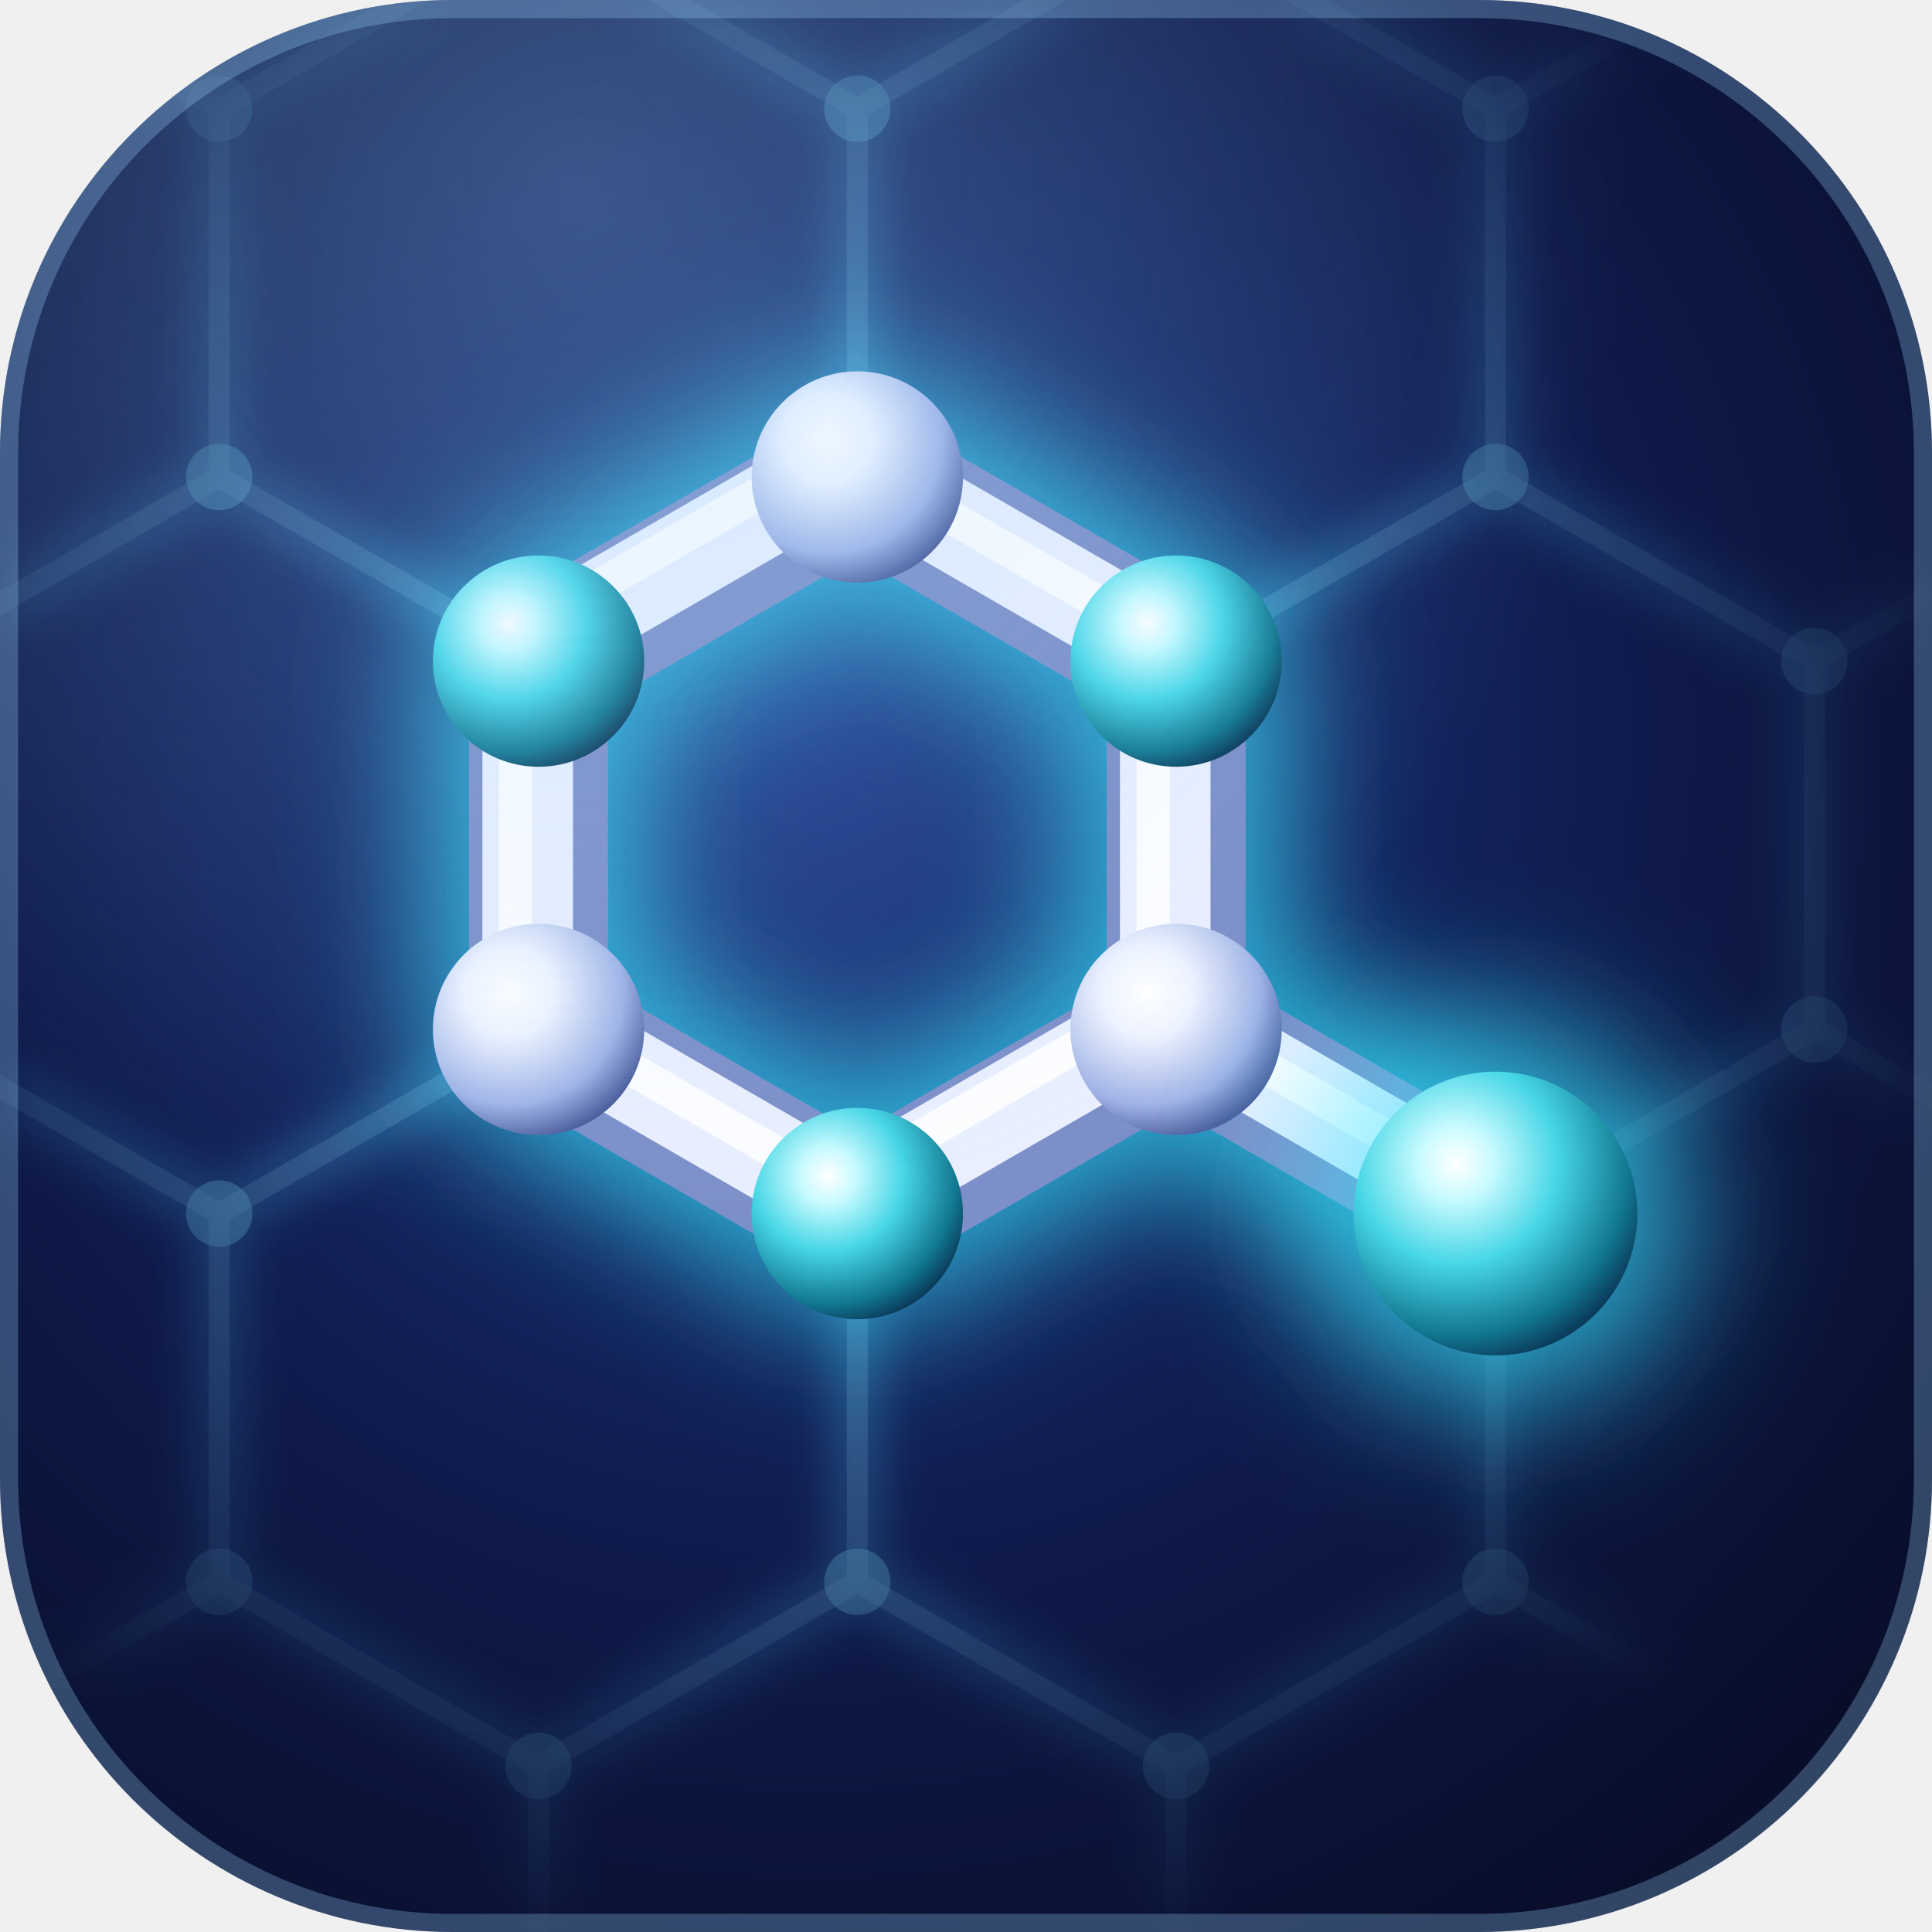
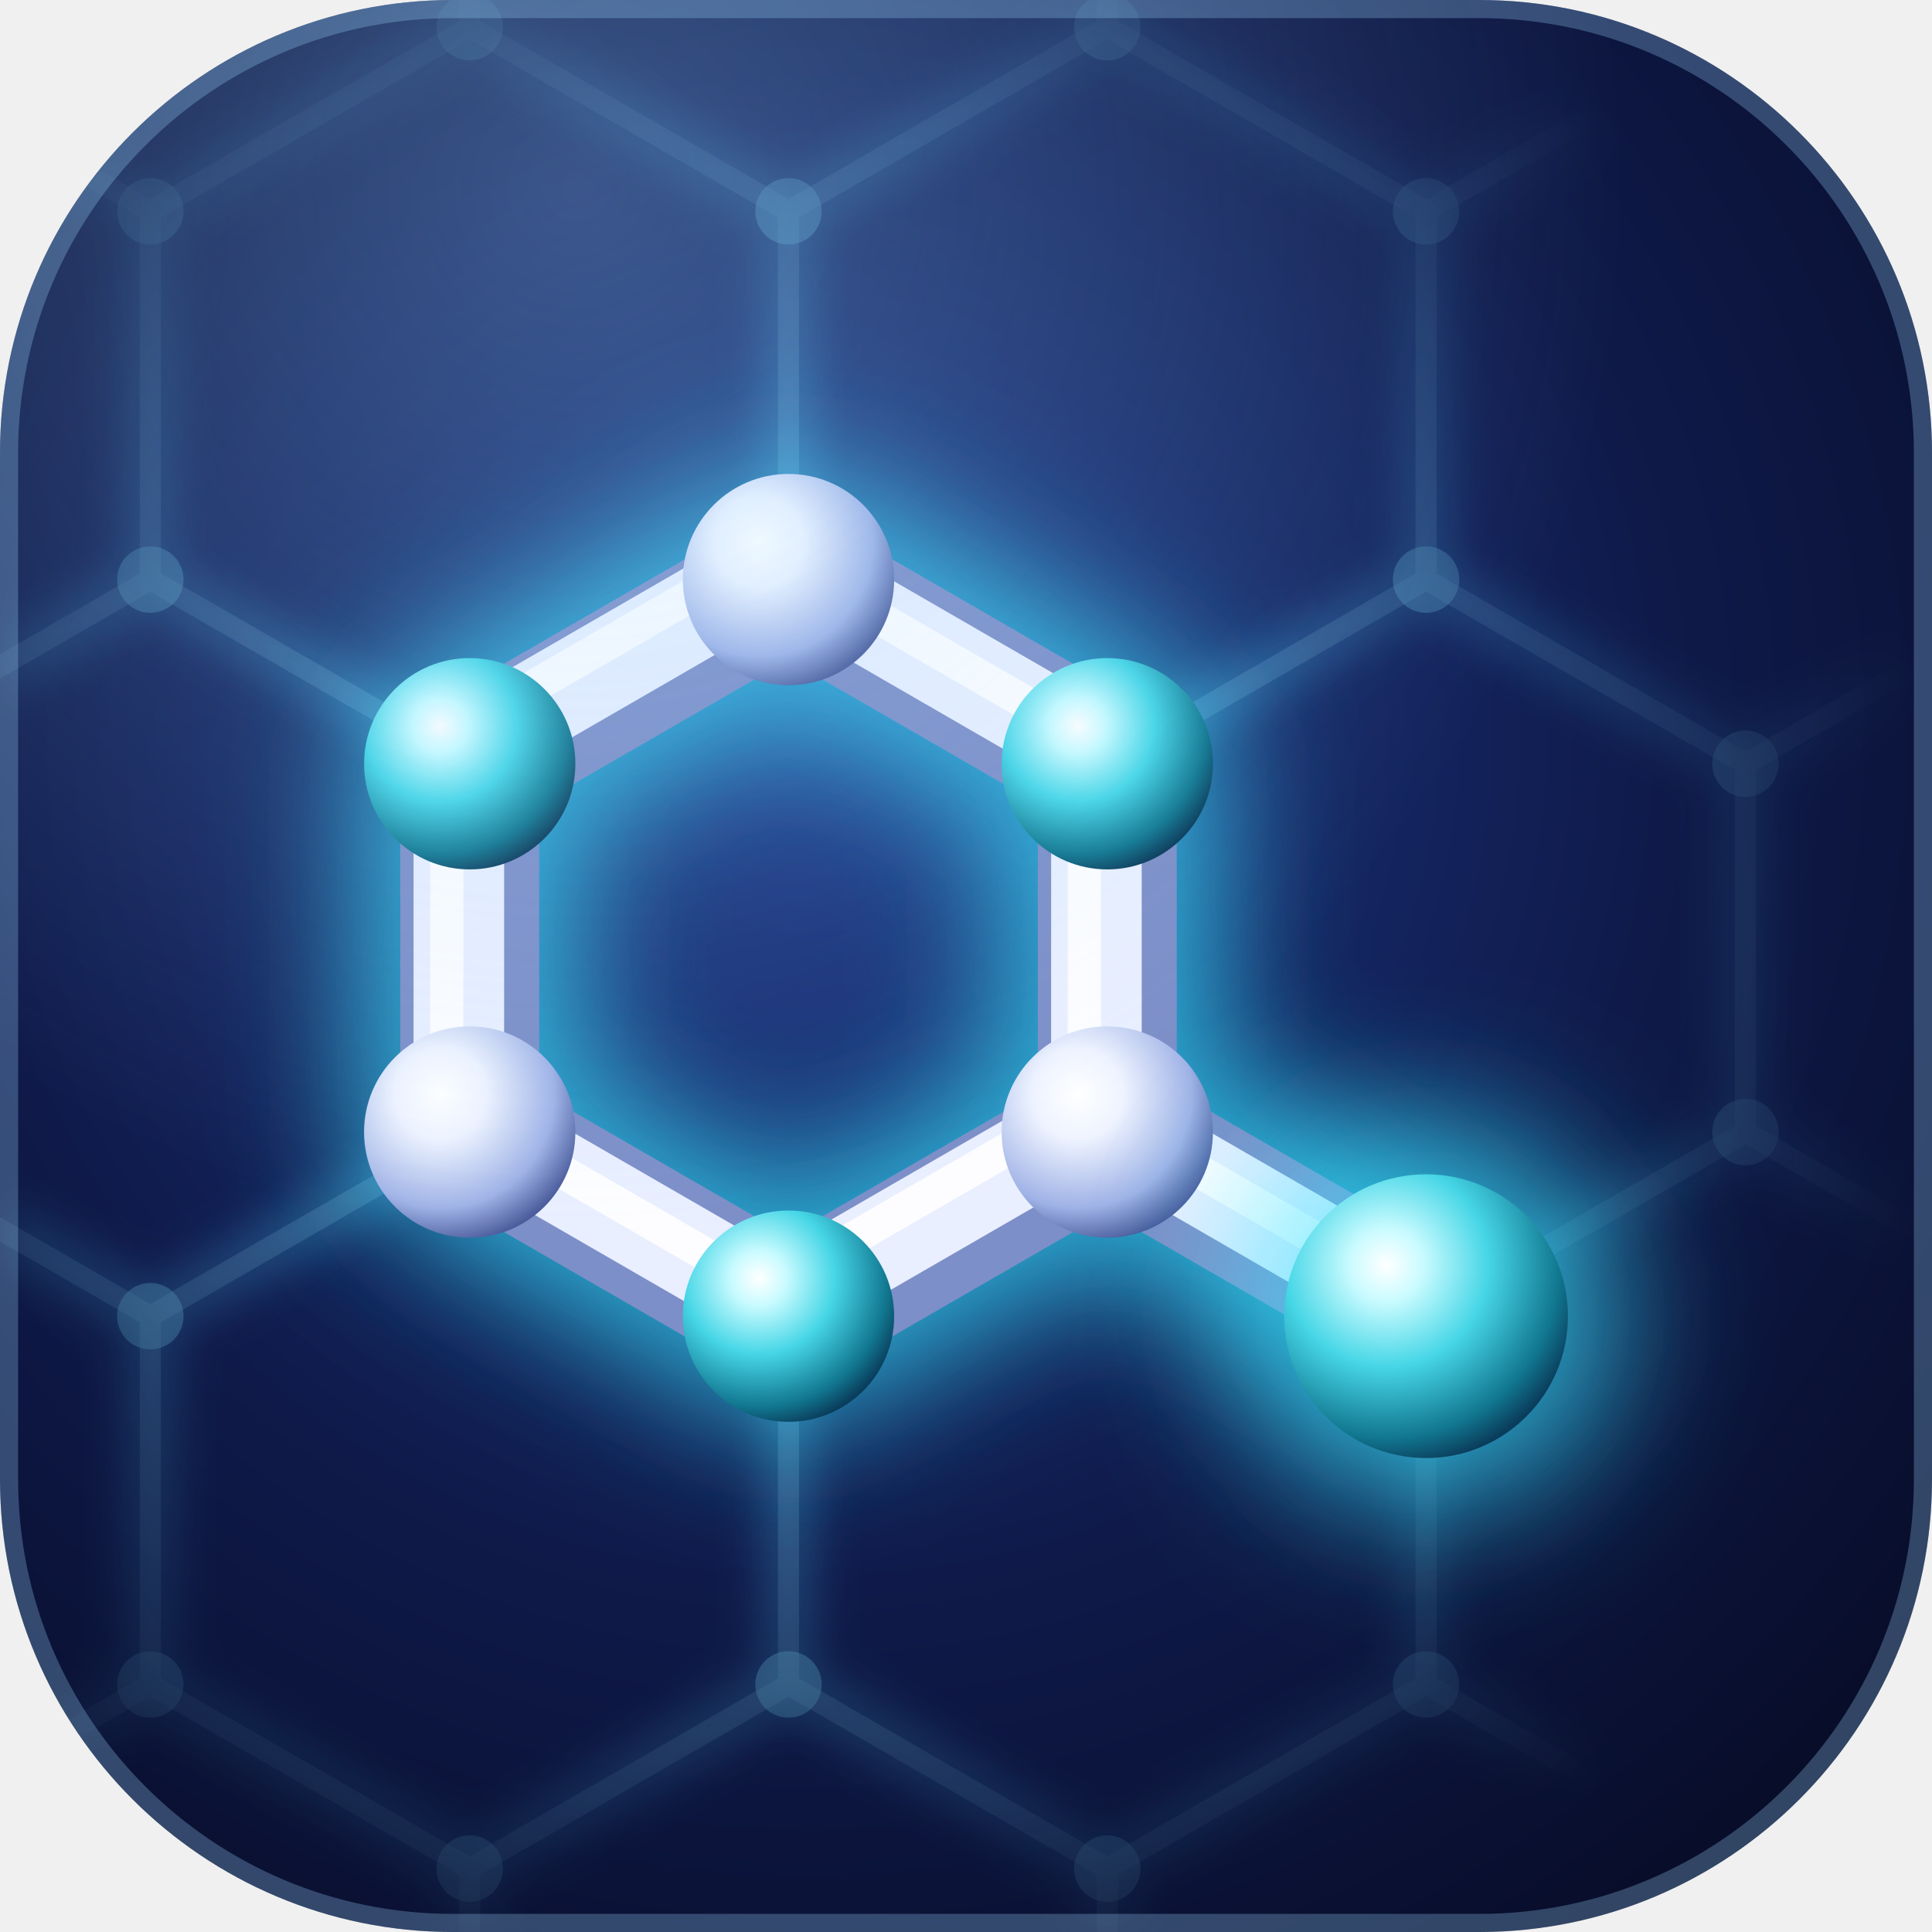
<svg xmlns="http://www.w3.org/2000/svg" viewBox="0 0 32 32" role="img" aria-label="Qumus">
  <defs>
-     <radialGradient id="g1bg" cx=".42" cy=".38" r=".8">
+     <radialGradient id="g1cbg" cx=".42" cy=".38" r=".8">
      <stop offset="0" stop-color="#1d3a8a" />
      <stop offset=".55" stop-color="#0f1a4a" />
      <stop offset="1" stop-color="#060a22" />
    </radialGradient>
-     <radialGradient id="g1fade" cx="0.44" cy="0.44" r=".6">
+     <radialGradient id="g1cfade" cx="0.41" cy="0.49" r=".6">
      <stop offset=".25" stop-color="#fff" />
      <stop offset="1" stop-color="#fff" stop-opacity="0" />
    </radialGradient>
-     <mask id="g1fm">
-       <rect width="32" height="32" fill="url(#g1fade)" />
+     <mask id="g1cfm">
+       <rect width="32" height="32" fill="url(#g1cfade)" />
    </mask>
-     <radialGradient id="g1atom" cx=".36" cy=".32" r=".72">
+     <radialGradient id="g1catom" cx=".36" cy=".32" r=".72">
      <stop offset="0" stop-color="#ffffff" />
      <stop offset=".18" stop-color="#c9fbff" />
      <stop offset=".5" stop-color="#46d6e6" />
      <stop offset=".85" stop-color="#11768f" />
      <stop offset="1" stop-color="#0a3d5c" />
    </radialGradient>
-     <radialGradient id="g1atomw" cx=".36" cy=".32" r=".72">
+     <radialGradient id="g1catomw" cx=".36" cy=".32" r=".72">
      <stop offset="0" stop-color="#ffffff" />
      <stop offset=".3" stop-color="#eef3ff" />
      <stop offset=".75" stop-color="#9fb2e6" />
      <stop offset="1" stop-color="#4b5c9c" />
    </radialGradient>
-     <radialGradient id="g1sheen" cx=".3" cy=".1" r=".9">
+     <radialGradient id="g1csheen" cx=".3" cy=".1" r=".9">
      <stop offset="0" stop-color="#9fd8ff" stop-opacity=".28" />
      <stop offset=".6" stop-color="#9fd8ff" stop-opacity="0" />
    </radialGradient>
-     <filter id="g1glow" x="-50%" y="-50%" width="200%" height="200%">
+     <filter id="g1cglow" x="-50%" y="-50%" width="200%" height="200%">
      <feGaussianBlur stdDeviation="1.1" />
    </filter>
-     <filter id="g1soft" x="-50%" y="-50%" width="200%" height="200%">
+     <filter id="g1csoft" x="-50%" y="-50%" width="200%" height="200%">
      <feGaussianBlur stdDeviation=".35" />
    </filter>
-     <clipPath id="g1c">
+     <clipPath id="g1cc">
      <rect width="32" height="32" rx="7.5" />
    </clipPath>
  </defs>
-   <g clip-path="url(#g1c)">
-     <rect width="32" height="32" fill="url(#g1bg)" />
-     <g mask="url(#g1fm)">
-       <path d="M24.77,26.2L30.05,29.25M-1.65,29.25L-1.65,35.35M24.77,7.9L30.05,10.95M-1.65,10.95L-1.65,17.05M3.63,1.8L3.63,7.9M8.92,10.95L14.2,7.9M24.77,20.1L30.05,17.05M30.05,10.95L30.05,17.05M19.48,17.05L24.77,20.1M24.77,1.8L30.05,-1.25M19.48,29.25L24.77,26.2M19.48,-1.25L24.77,1.8M14.2,20.1L14.2,26.2M8.92,29.25L8.92,35.35M30.05,17.05L35.33,20.1M30.05,29.25L30.05,35.35M14.2,1.8L14.2,7.9M30.05,-1.25L35.33,1.8M3.63,7.9L8.92,10.95M24.77,20.1L24.77,26.2M-1.65,17.05L3.63,20.1M19.48,10.95L24.77,7.9M-1.65,29.25L3.63,26.2M3.63,1.8L8.92,-1.25M35.33,20.1L35.33,26.2M-1.65,-1.25L3.63,1.8M-1.65,10.95L3.63,7.9M14.2,7.9L19.48,10.95M3.63,20.1L3.63,26.2M3.63,20.1L8.92,17.05M14.2,20.1L19.48,17.05M8.92,10.95L8.92,17.05M30.05,29.25L35.33,26.2M14.2,1.8L19.48,-1.25M8.92,29.25L14.2,26.2M19.48,29.25L19.48,35.35M14.2,26.2L19.48,29.25M24.77,1.8L24.77,7.9M8.92,-1.25L14.2,1.8M35.33,1.8L35.33,7.9M3.63,26.2L8.92,29.25M30.05,10.95L35.33,7.9M19.48,10.95L19.48,17.05M8.92,17.05L14.2,20.1" stroke="#4fd1ff" stroke-opacity=".35" stroke-width=".9" filter="url(#g1soft)" fill="none" />
-       <path d="M24.77,26.2L30.05,29.25M-1.65,29.25L-1.65,35.35M24.77,7.9L30.05,10.95M-1.65,10.95L-1.65,17.05M3.63,1.8L3.63,7.9M8.92,10.95L14.2,7.9M24.77,20.1L30.05,17.05M30.05,10.95L30.05,17.05M19.48,17.05L24.77,20.1M24.77,1.8L30.05,-1.25M19.48,29.25L24.77,26.2M19.48,-1.25L24.77,1.8M14.2,20.1L14.2,26.2M8.92,29.25L8.92,35.35M30.05,17.05L35.33,20.1M30.05,29.25L30.05,35.35M14.2,1.8L14.2,7.9M30.05,-1.25L35.33,1.8M3.63,7.9L8.92,10.95M24.77,20.1L24.77,26.2M-1.65,17.05L3.63,20.1M19.48,10.95L24.77,7.9M-1.65,29.25L3.63,26.2M3.63,1.8L8.92,-1.25M35.33,20.1L35.33,26.2M-1.65,-1.25L3.63,1.8M-1.65,10.95L3.63,7.9M14.2,7.9L19.48,10.95M3.63,20.1L3.63,26.2M3.63,20.1L8.92,17.05M14.2,20.1L19.48,17.05M8.92,10.95L8.92,17.05M30.05,29.25L35.33,26.2M14.2,1.8L19.48,-1.25M8.92,29.25L14.2,26.2M19.48,29.25L19.48,35.35M14.2,26.2L19.48,29.25M24.77,1.8L24.77,7.9M8.92,-1.25L14.2,1.8M35.33,1.8L35.33,7.9M3.63,26.2L8.92,29.25M30.05,10.95L35.33,7.9M19.48,10.95L19.48,17.05M8.92,17.05L14.2,20.1" stroke="#9fe6ff" stroke-opacity=".22" stroke-width=".35" fill="none" />
-       <circle cx="24.77" cy="7.9" r=".55" fill="#7fe8ff" fill-opacity=".45" />
-       <circle cx="14.2" cy="1.8" r=".55" fill="#7fe8ff" fill-opacity=".45" />
-       <circle cx="19.48" cy="17.05" r=".55" fill="#7fe8ff" fill-opacity=".45" />
-       <circle cx="8.92" cy="10.95" r=".55" fill="#7fe8ff" fill-opacity=".45" />
-       <circle cx="19.48" cy="29.25" r=".55" fill="#7fe8ff" fill-opacity=".45" />
-       <circle cx="-1.65" cy="17.05" r=".55" fill="#7fe8ff" fill-opacity=".45" />
-       <circle cx="-1.65" cy="29.25" r=".55" fill="#7fe8ff" fill-opacity=".45" />
-       <circle cx="3.63" cy="1.8" r=".55" fill="#7fe8ff" fill-opacity=".45" />
-       <circle cx="24.77" cy="20.1" r=".55" fill="#7fe8ff" fill-opacity=".45" />
-       <circle cx="14.2" cy="26.2" r=".55" fill="#7fe8ff" fill-opacity=".45" />
-       <circle cx="14.2" cy="7.9" r=".55" fill="#7fe8ff" fill-opacity=".45" />
-       <circle cx="8.92" cy="29.25" r=".55" fill="#7fe8ff" fill-opacity=".45" />
-       <circle cx="8.92" cy="-1.25" r=".55" fill="#7fe8ff" fill-opacity=".45" />
-       <circle cx="30.05" cy="17.05" r=".55" fill="#7fe8ff" fill-opacity=".45" />
-       <circle cx="-1.65" cy="10.95" r=".55" fill="#7fe8ff" fill-opacity=".45" />
-       <circle cx="30.05" cy="29.25" r=".55" fill="#7fe8ff" fill-opacity=".45" />
-       <circle cx="3.63" cy="26.2" r=".55" fill="#7fe8ff" fill-opacity=".45" />
-       <circle cx="19.48" cy="-1.25" r=".55" fill="#7fe8ff" fill-opacity=".45" />
-       <circle cx="3.63" cy="7.9" r=".55" fill="#7fe8ff" fill-opacity=".45" />
-       <circle cx="24.77" cy="1.8" r=".55" fill="#7fe8ff" fill-opacity=".45" />
-       <circle cx="19.48" cy="10.95" r=".55" fill="#7fe8ff" fill-opacity=".45" />
-       <circle cx="24.77" cy="26.2" r=".55" fill="#7fe8ff" fill-opacity=".45" />
-       <circle cx="14.2" cy="20.1" r=".55" fill="#7fe8ff" fill-opacity=".45" />
-       <circle cx="8.92" cy="17.05" r=".55" fill="#7fe8ff" fill-opacity=".45" />
-       <circle cx="30.05" cy="-1.25" r=".55" fill="#7fe8ff" fill-opacity=".45" />
-       <circle cx="-1.65" cy="-1.25" r=".55" fill="#7fe8ff" fill-opacity=".45" />
-       <circle cx="30.05" cy="10.95" r=".55" fill="#7fe8ff" fill-opacity=".45" />
-       <circle cx="3.63" cy="20.1" r=".55" fill="#7fe8ff" fill-opacity=".45" />
+   <g clip-path="url(#g1cc)">
+     <rect width="32" height="32" fill="url(#g1cbg)" />
+     <g mask="url(#g1cfm)">
+       <path d="M23.62,27.9L28.91,30.95M-2.79,30.95L-2.79,37.05M23.62,9.6L28.91,12.65M-2.79,12.65L-2.79,18.75M2.49,3.5L2.49,9.6M7.78,12.65L13.06,9.6M23.62,21.8L28.91,18.75M28.91,12.65L28.91,18.75M-2.79,-5.65L-2.79,0.45M18.34,18.75L23.62,21.8M23.62,3.5L28.91,0.45M18.34,30.95L23.62,27.9M18.34,0.45L23.62,3.5M13.06,21.8L13.06,27.9M18.34,-5.65L18.34,0.45M7.78,30.95L7.78,37.05M28.91,18.75L34.19,21.8M28.91,-5.65L28.91,0.45M28.91,30.95L28.91,37.05M13.06,3.5L13.06,9.6M28.91,0.45L34.19,3.5M2.49,9.6L7.78,12.65M23.62,21.8L23.62,27.9M-2.79,18.75L2.49,21.8M18.34,12.65L23.62,9.6M-2.79,30.95L2.49,27.9M7.78,-5.65L7.78,0.45M2.49,3.5L7.78,0.45M34.19,21.8L34.19,27.9M-2.79,0.45L2.49,3.5M-2.79,12.65L2.49,9.6M13.06,9.6L18.34,12.65M2.49,21.8L2.49,27.9M2.49,21.8L7.78,18.75M13.06,21.8L18.34,18.75M7.78,12.65L7.78,18.75M28.91,30.95L34.19,27.9M13.06,3.5L18.34,0.45M7.78,30.95L13.06,27.9M18.34,30.95L18.34,37.05M13.06,27.9L18.34,30.95M23.62,3.5L23.62,9.6M7.78,0.45L13.06,3.5M34.19,3.5L34.19,9.6M2.49,27.9L7.78,30.95M28.91,12.65L34.19,9.6M18.34,12.65L18.34,18.75M7.78,18.75L13.06,21.8" stroke="#4fd1ff" stroke-opacity=".35" stroke-width=".9" filter="url(#g1csoft)" fill="none" />
+       <path d="M23.62,27.9L28.91,30.95M-2.79,30.95L-2.79,37.05M23.62,9.6L28.91,12.65M-2.79,12.65L-2.79,18.75M2.49,3.5L2.49,9.6M7.78,12.65L13.06,9.6M23.62,21.8L28.91,18.75M28.91,12.65L28.91,18.75M-2.79,-5.65L-2.79,0.45M18.34,18.75L23.62,21.8M23.62,3.5L28.91,0.45M18.34,30.95L23.62,27.9M18.34,0.45L23.62,3.5M13.06,21.8L13.06,27.9M18.34,-5.65L18.34,0.45M7.78,30.95L7.78,37.05M28.91,18.75L34.19,21.8M28.91,-5.65L28.91,0.45M28.91,30.95L28.91,37.05M13.06,3.5L13.06,9.6M28.91,0.45L34.19,3.5M2.49,9.6L7.78,12.65M23.62,21.8L23.62,27.9M-2.79,18.75L2.49,21.8M18.34,12.65L23.62,9.6M-2.79,30.95L2.49,27.9M7.78,-5.65L7.78,0.45M2.49,3.5L7.78,0.45M34.19,21.8L34.19,27.9M-2.79,0.45L2.49,3.5M-2.79,12.65L2.49,9.6M13.06,9.6L18.34,12.65M2.49,21.8L2.49,27.9M2.49,21.8L7.78,18.75M13.06,21.8L18.34,18.75M7.78,12.65L7.78,18.75M28.91,30.95L34.19,27.9M13.06,3.5L18.34,0.45M7.78,30.95L13.06,27.9M18.34,30.95L18.34,37.05M13.06,27.9L18.34,30.95M23.62,3.5L23.62,9.6M7.78,0.45L13.06,3.5M34.19,3.5L34.19,9.6M2.49,27.9L7.78,30.95M28.91,12.65L34.19,9.6M18.34,12.65L18.34,18.75M7.78,18.75L13.06,21.8" stroke="#9fe6ff" stroke-opacity=".22" stroke-width=".35" fill="none" />
+       <circle cx="23.62" cy="9.6" r=".55" fill="#7fe8ff" fill-opacity=".45" />
+       <circle cx="13.06" cy="3.5" r=".55" fill="#7fe8ff" fill-opacity=".45" />
+       <circle cx="18.34" cy="18.75" r=".55" fill="#7fe8ff" fill-opacity=".45" />
+       <circle cx="7.78" cy="12.65" r=".55" fill="#7fe8ff" fill-opacity=".45" />
+       <circle cx="18.34" cy="30.95" r=".55" fill="#7fe8ff" fill-opacity=".45" />
+       <circle cx="2.49" cy="3.5" r=".55" fill="#7fe8ff" fill-opacity=".45" />
+       <circle cx="23.62" cy="21.8" r=".55" fill="#7fe8ff" fill-opacity=".45" />
+       <circle cx="13.06" cy="27.9" r=".55" fill="#7fe8ff" fill-opacity=".45" />
+       <circle cx="13.06" cy="9.6" r=".55" fill="#7fe8ff" fill-opacity=".45" />
+       <circle cx="7.78" cy="30.95" r=".55" fill="#7fe8ff" fill-opacity=".45" />
+       <circle cx="7.78" cy="0.45" r=".55" fill="#7fe8ff" fill-opacity=".45" />
+       <circle cx="28.91" cy="18.75" r=".55" fill="#7fe8ff" fill-opacity=".45" />
+       <circle cx="28.91" cy="30.95" r=".55" fill="#7fe8ff" fill-opacity=".45" />
+       <circle cx="2.49" cy="27.9" r=".55" fill="#7fe8ff" fill-opacity=".45" />
+       <circle cx="18.34" cy="0.45" r=".55" fill="#7fe8ff" fill-opacity=".45" />
+       <circle cx="2.49" cy="9.6" r=".55" fill="#7fe8ff" fill-opacity=".45" />
+       <circle cx="23.62" cy="3.5" r=".55" fill="#7fe8ff" fill-opacity=".45" />
+       <circle cx="18.34" cy="12.65" r=".55" fill="#7fe8ff" fill-opacity=".45" />
+       <circle cx="23.62" cy="27.9" r=".55" fill="#7fe8ff" fill-opacity=".45" />
+       <circle cx="13.06" cy="21.8" r=".55" fill="#7fe8ff" fill-opacity=".45" />
+       <circle cx="7.78" cy="18.75" r=".55" fill="#7fe8ff" fill-opacity=".45" />
+       <circle cx="28.91" cy="0.45" r=".55" fill="#7fe8ff" fill-opacity=".45" />
+       <circle cx="28.91" cy="12.65" r=".55" fill="#7fe8ff" fill-opacity=".45" />
+       <circle cx="2.49" cy="21.8" r=".55" fill="#7fe8ff" fill-opacity=".45" />
    </g>
-     <path d="M14.2,7.9L19.48,10.95L19.48,17.05L14.2,20.1L8.92,17.05L8.92,10.95Z M19.48,17.05L24.77,20.1" stroke="#38e1ff" stroke-opacity=".75" stroke-width="3.6" fill="none" stroke-linejoin="round" stroke-linecap="round" filter="url(#g1glow)" />
-     <path d="M14.2,7.9L19.48,10.95L19.48,17.05L14.2,20.1L8.92,17.05L8.92,10.95Z M19.48,17.05L24.77,20.1" stroke="#7d8fc8" stroke-width="2.3" fill="none" stroke-linejoin="round" stroke-linecap="round" />
-     <path d="M14.2,7.9L19.48,10.95L19.48,17.05L14.2,20.1L8.92,17.05L8.92,10.95Z M19.48,17.05L24.77,20.1" stroke="#e9efff" stroke-width="1.5" fill="none" stroke-linejoin="round" stroke-linecap="round" transform="translate(-.18 -.22)" />
-     <path d="M14.2,7.9L19.48,10.95L19.48,17.05L14.2,20.1L8.92,17.05L8.92,10.95Z M19.48,17.05L24.77,20.1" stroke="#fff" stroke-width=".55" fill="none" stroke-linejoin="round" stroke-linecap="round" transform="translate(-.38 -.45)" stroke-opacity=".9" />
-     <circle cx="14.2" cy="7.9" r="1.75" fill="url(#g1atomw)" />
-     <circle cx="19.48" cy="10.95" r="1.75" fill="url(#g1atom)" />
-     <circle cx="19.48" cy="17.05" r="1.75" fill="url(#g1atomw)" />
-     <circle cx="14.2" cy="20.1" r="1.75" fill="url(#g1atom)" />
-     <circle cx="8.92" cy="17.05" r="1.75" fill="url(#g1atomw)" />
-     <circle cx="8.92" cy="10.95" r="1.75" fill="url(#g1atom)" />
-     <circle cx="24.77" cy="20.1" r="3.4" fill="#38e1ff" fill-opacity=".55" filter="url(#g1glow)" />
-     <circle cx="24.77" cy="20.1" r="2.35" fill="url(#g1atom)" />
-     <rect width="32" height="32" fill="url(#g1sheen)" />
+     <path d="M13.06,9.6L18.34,12.65L18.34,18.75L13.06,21.8L7.78,18.75L7.78,12.65Z M18.34,18.75L23.62,21.8" stroke="#38e1ff" stroke-opacity=".75" stroke-width="3.6" fill="none" stroke-linejoin="round" stroke-linecap="round" filter="url(#g1cglow)" />
+     <path d="M13.06,9.6L18.34,12.65L18.34,18.75L13.06,21.8L7.78,18.75L7.78,12.65Z M18.34,18.75L23.62,21.8" stroke="#7d8fc8" stroke-width="2.3" fill="none" stroke-linejoin="round" stroke-linecap="round" />
+     <path d="M13.06,9.6L18.34,12.65L18.34,18.75L13.06,21.8L7.78,18.75L7.78,12.65Z M18.34,18.75L23.62,21.8" stroke="#e9efff" stroke-width="1.5" fill="none" stroke-linejoin="round" stroke-linecap="round" transform="translate(-.18 -.22)" />
+     <path d="M13.06,9.6L18.34,12.65L18.34,18.75L13.06,21.8L7.78,18.75L7.78,12.65Z M18.34,18.75L23.62,21.8" stroke="#fff" stroke-width=".55" fill="none" stroke-linejoin="round" stroke-linecap="round" transform="translate(-.38 -.45)" stroke-opacity=".9" />
+     <circle cx="13.06" cy="9.6" r="1.75" fill="url(#g1catomw)" />
+     <circle cx="18.34" cy="12.65" r="1.75" fill="url(#g1catom)" />
+     <circle cx="18.34" cy="18.75" r="1.75" fill="url(#g1catomw)" />
+     <circle cx="13.06" cy="21.8" r="1.75" fill="url(#g1catom)" />
+     <circle cx="7.78" cy="18.75" r="1.75" fill="url(#g1catomw)" />
+     <circle cx="7.78" cy="12.65" r="1.75" fill="url(#g1catom)" />
+     <circle cx="23.62" cy="21.8" r="3.4" fill="#38e1ff" fill-opacity=".55" filter="url(#g1cglow)" />
+     <circle cx="23.62" cy="21.8" r="2.35" fill="url(#g1catom)" />
+     <rect width="32" height="32" fill="url(#g1csheen)" />
  </g>
  <rect x=".15" y=".15" width="31.7" height="31.7" rx="7.35" fill="none" stroke="#9fd8ff" stroke-opacity=".28" stroke-width=".3" />
</svg>
